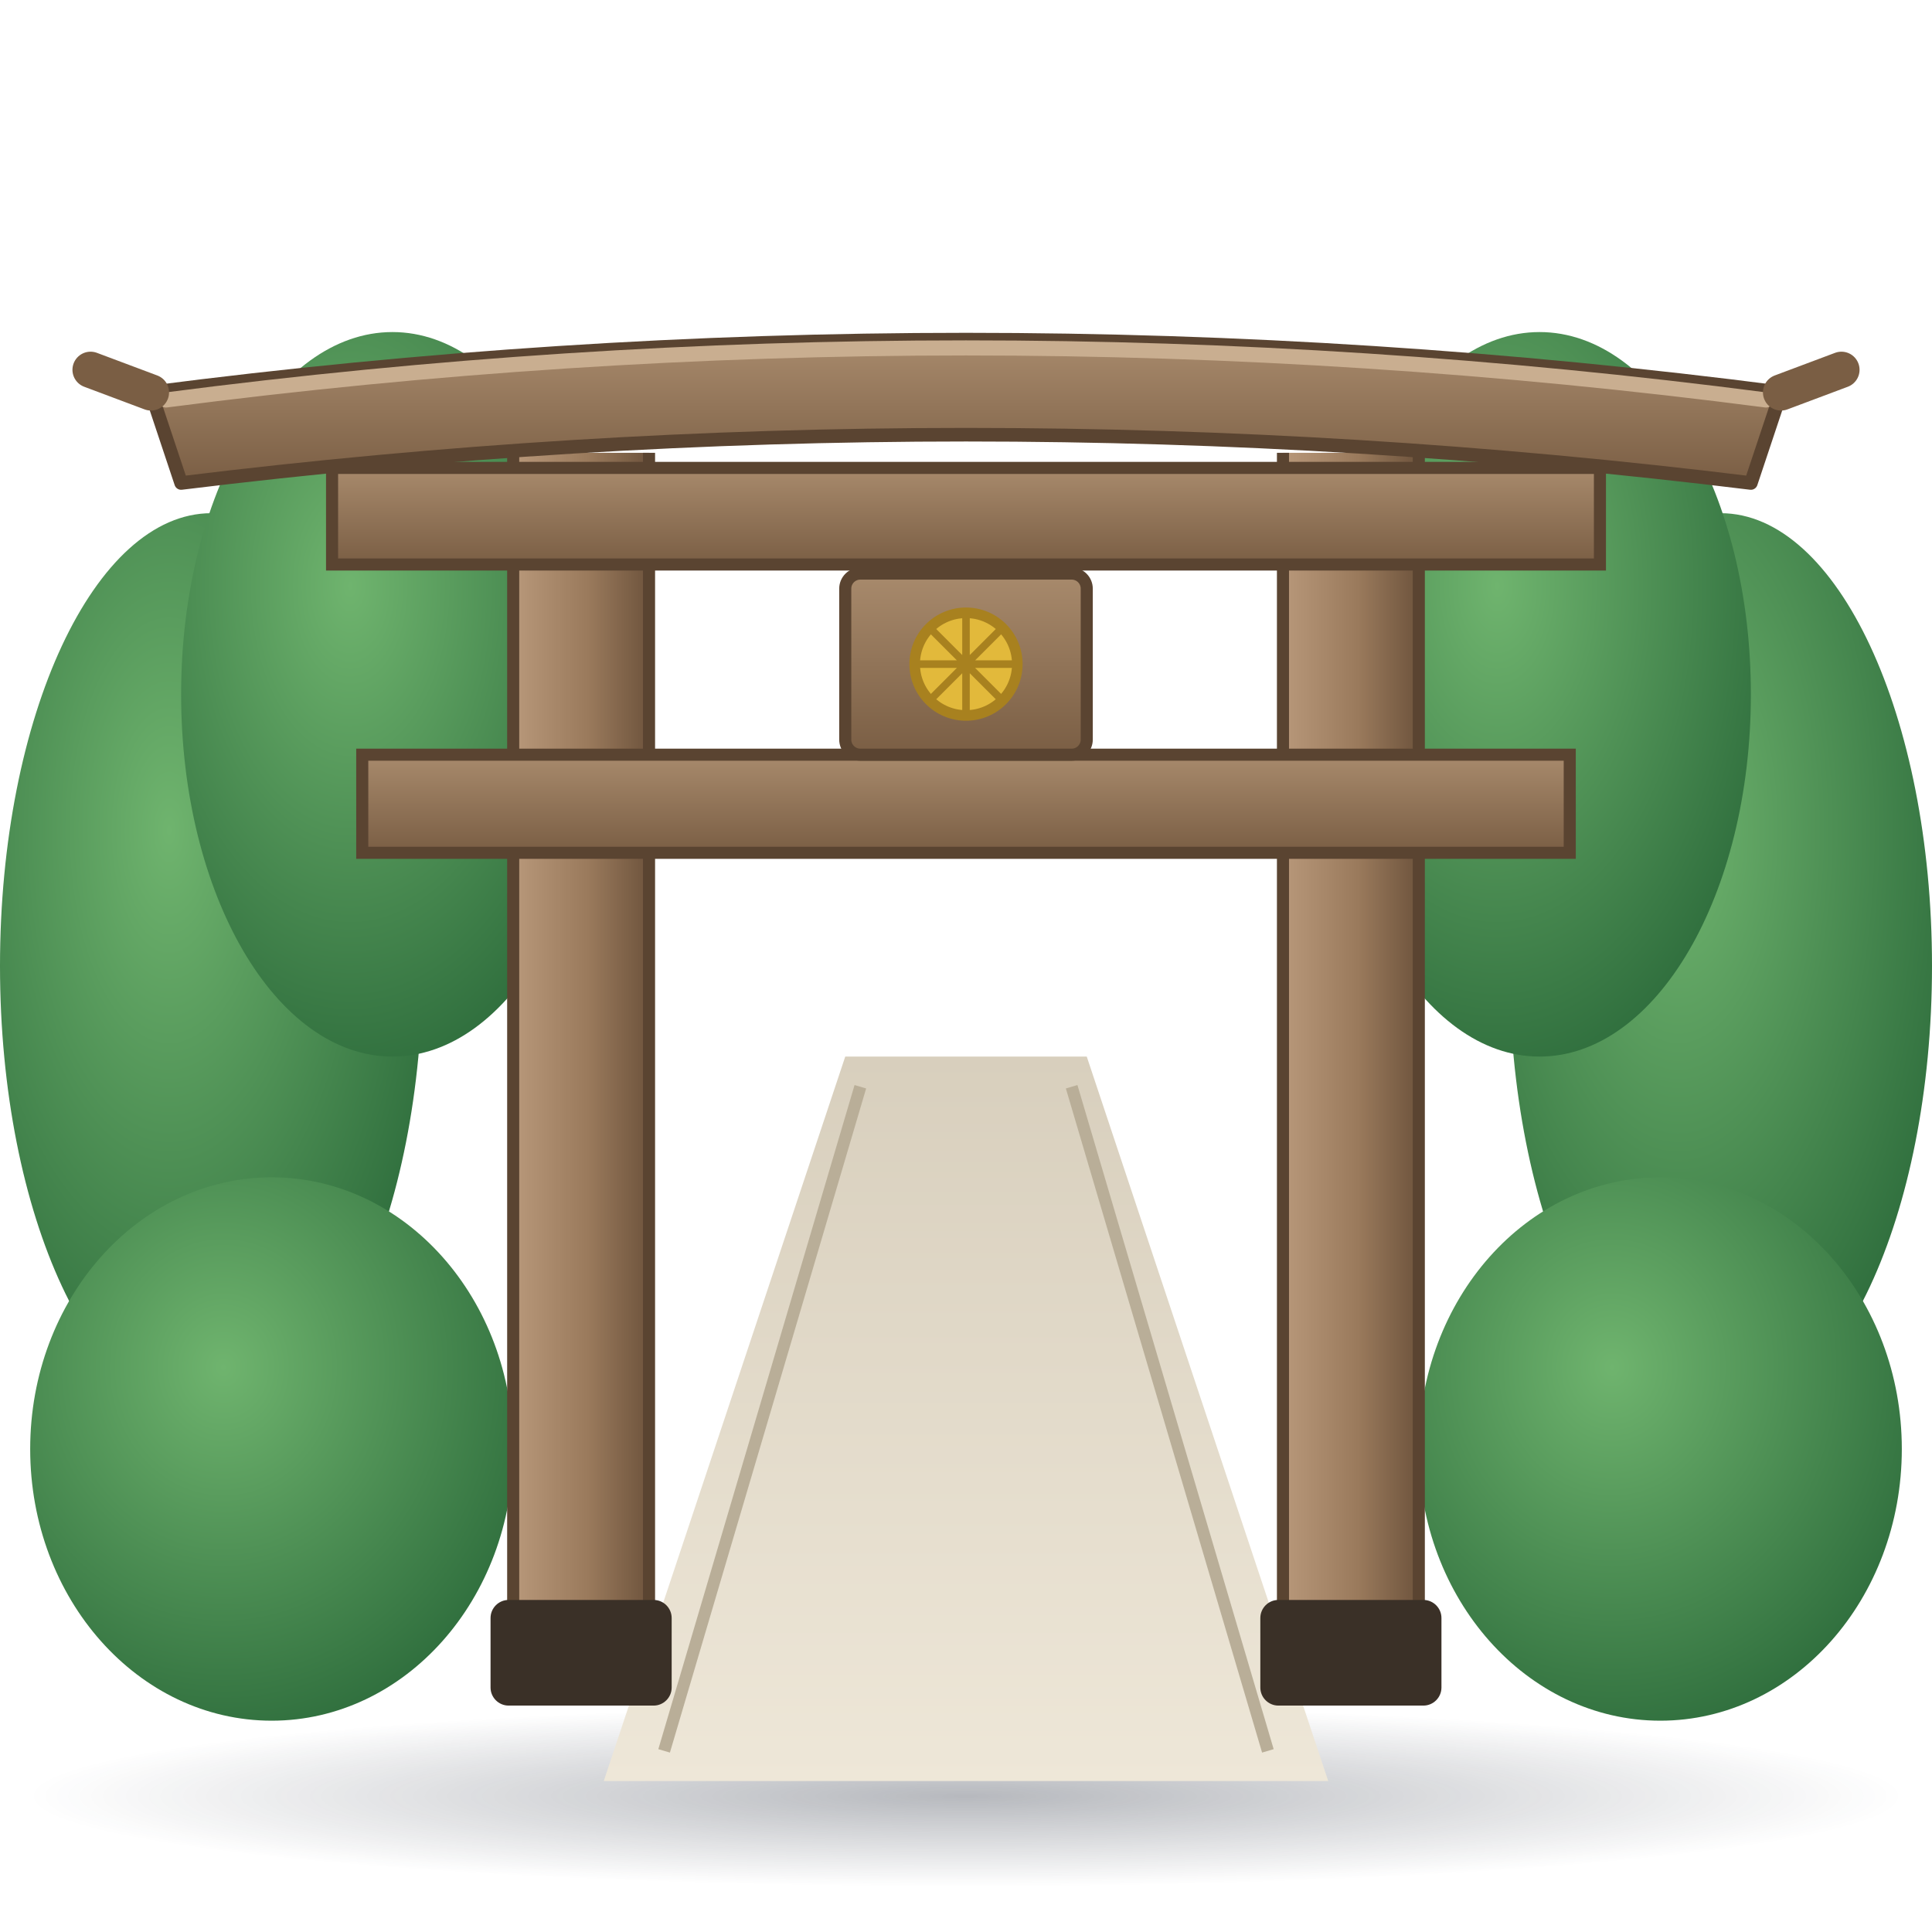
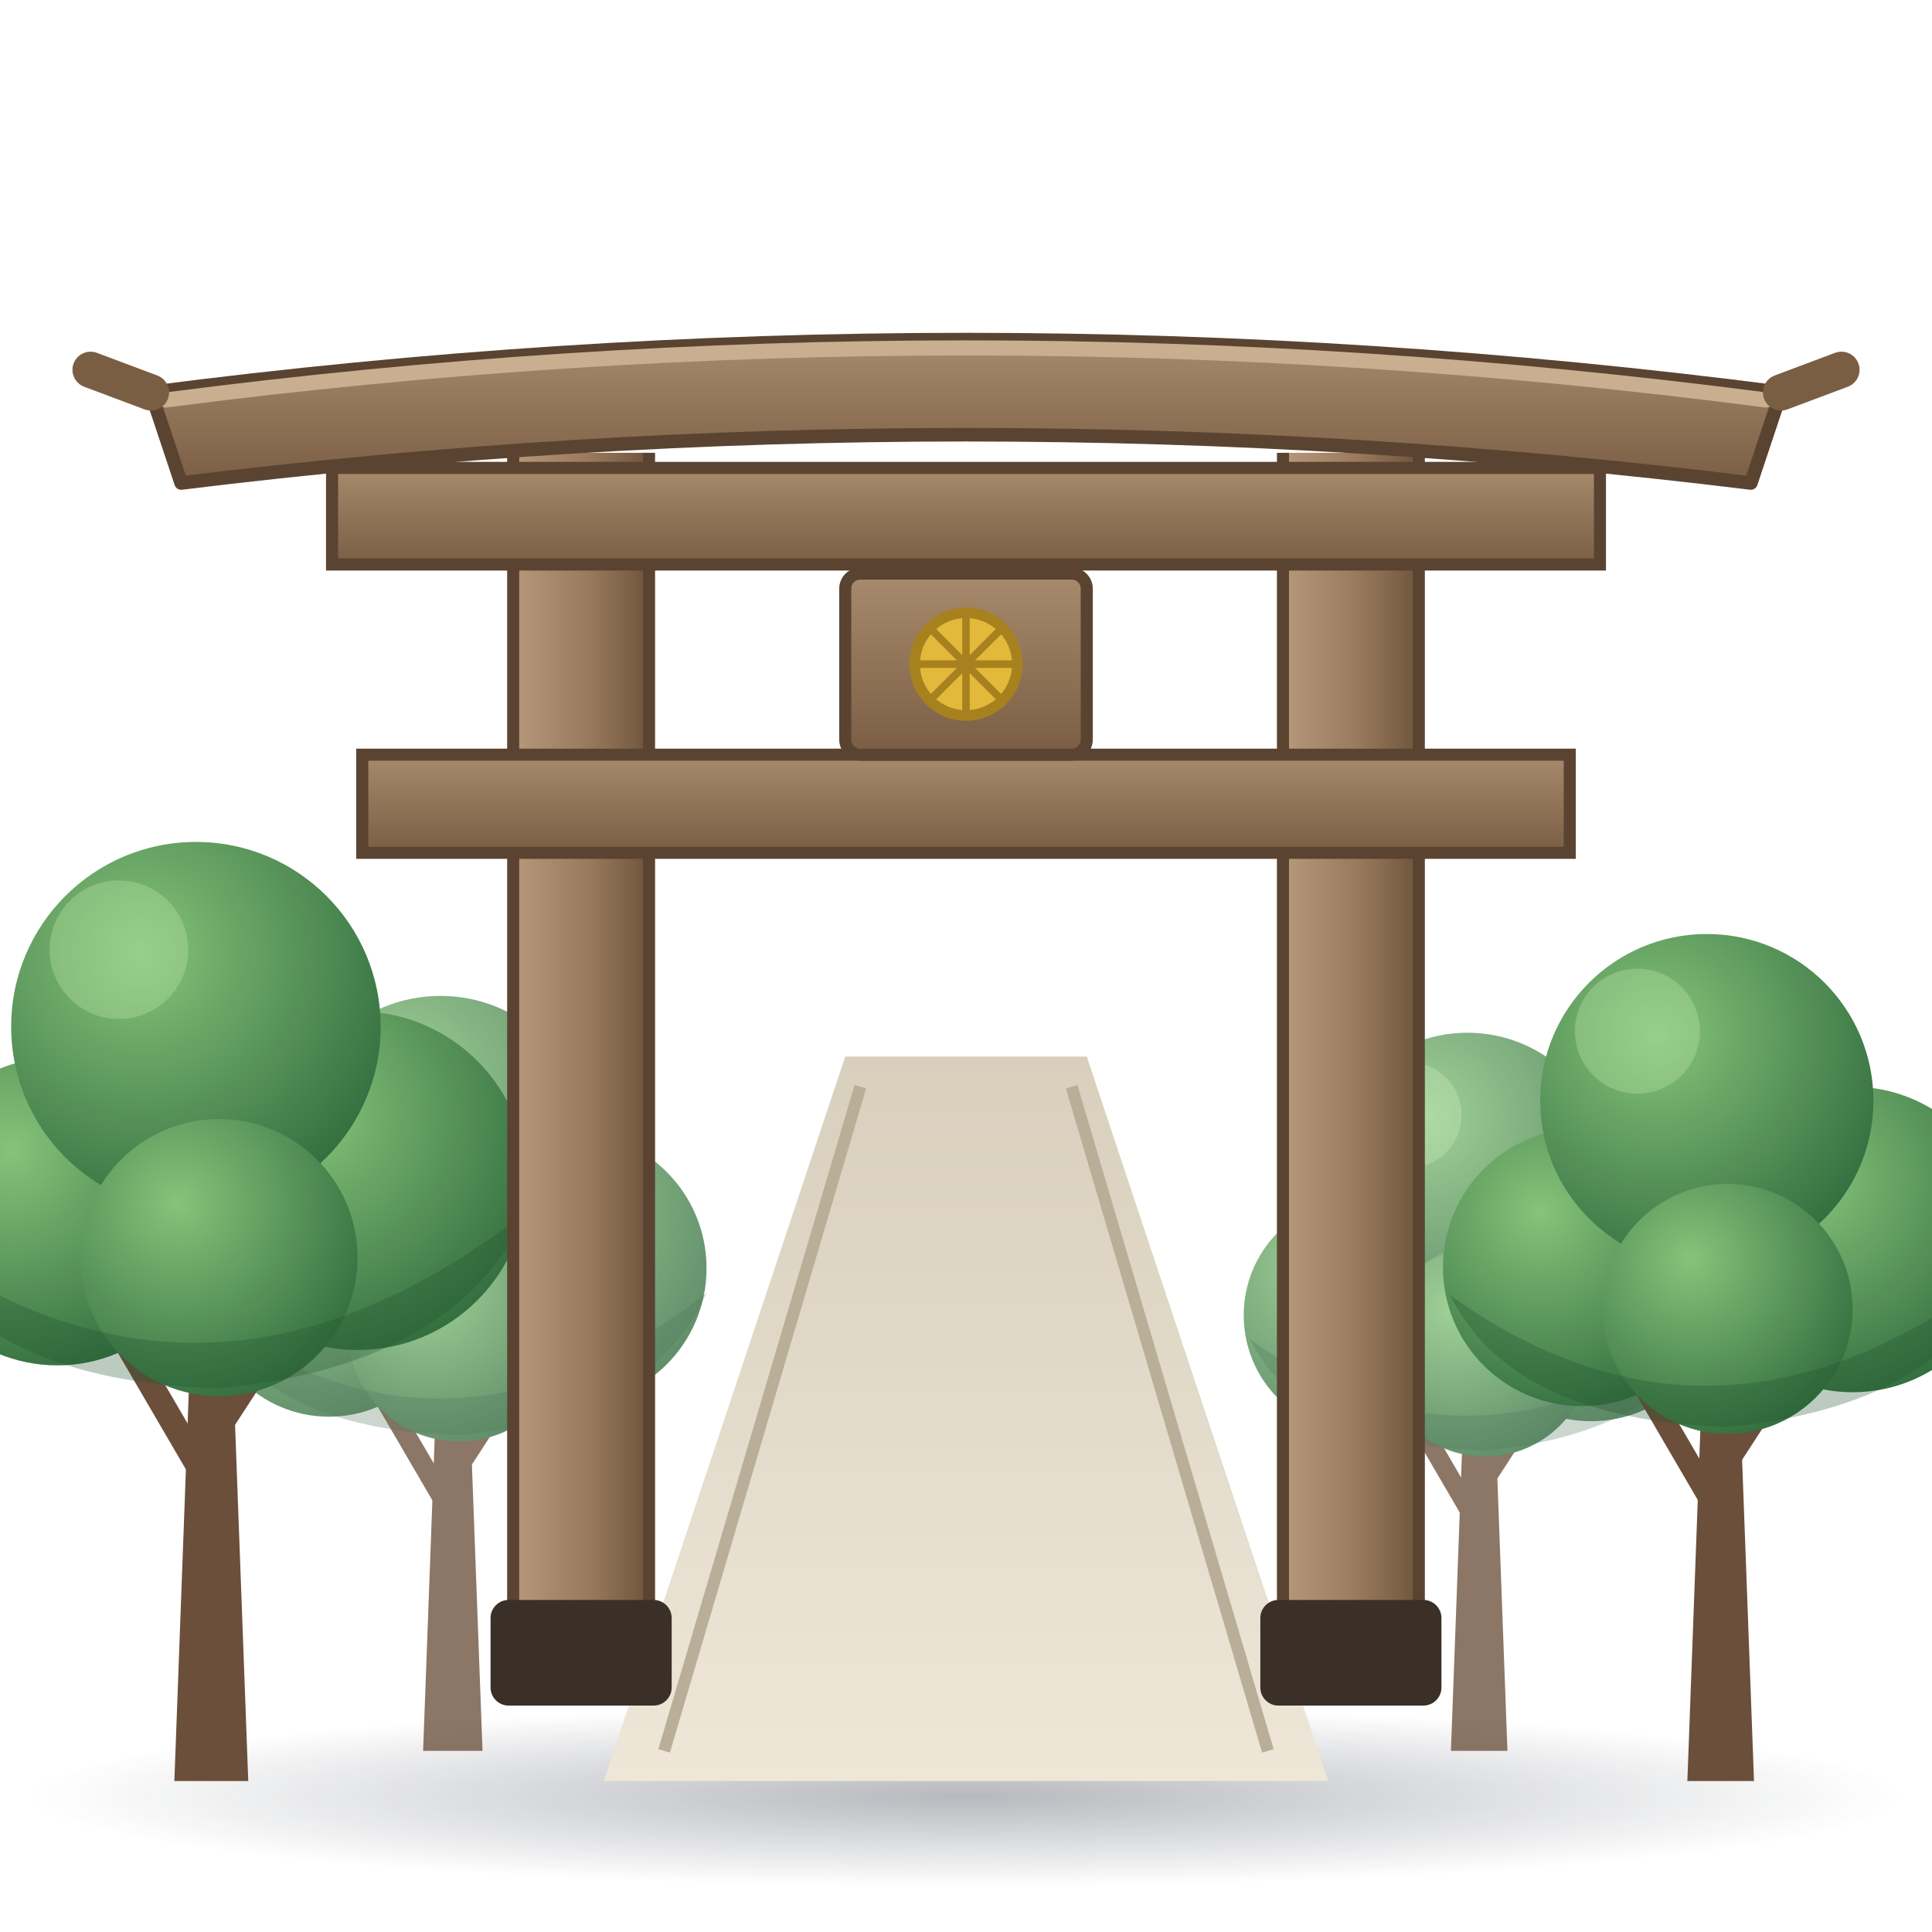
<svg xmlns="http://www.w3.org/2000/svg" viewBox="0 0 128 128">
  <defs>
    <radialGradient id="groundShadow">
      <stop offset="0" stop-color="#1D2433" stop-opacity=".32" />
      <stop offset="1" stop-color="#1D2433" stop-opacity="0" />
    </radialGradient>
    <linearGradient id="cypress" x1="0" x2="1" y1="0" y2="0">
      <stop offset="0" stop-color="#B8987A" />
      <stop offset=".55" stop-color="#9A7A5C" />
      <stop offset="1" stop-color="#6E543D" />
    </linearGradient>
    <linearGradient id="beam" x1="0" x2="0" y1="0" y2="1">
      <stop offset="0" stop-color="#A88A6C" />
      <stop offset="1" stop-color="#7A5E44" />
    </linearGradient>
-     <radialGradient id="forest" cx=".4" cy=".35" r=".7">
-       <stop offset="0" stop-color="#6FB46E" />
-       <stop offset="1" stop-color="#2F6E3D" />
+     <radialGradient id="leaf" cx=".35" cy=".3" r=".75">
+       <stop offset="0" stop-color="#86C47A" />
+       <stop offset="1" stop-color="#346F40" />
    </radialGradient>
+     <g id="broadleaf">
+       <path d="M-2.4 0-1.4-27H1.4L2.4 0Z" fill="#6B4F3A" />
+       <path d="M0-19-7-31M.5-23 7-33" stroke="#6B4F3A" stroke-width="1.6" stroke-linecap="round" />
+       <circle cx="-10" cy="-37" r="10" fill="url(#leaf)" />
+       <circle cx="9.5" cy="-39" r="11" fill="url(#leaf)" />
+       <circle cx="-1" cy="-49" r="12" fill="url(#leaf)" />
+       <circle cx=".5" cy="-34" r="9" fill="url(#leaf)" />
+       <path d="M-19.5-35Q0-21 20.5-37 16-27 .5-25.5-15-26-19.5-35Z" fill="#1F4F2C" opacity=".3" />
+       <circle cx="-6" cy="-54" r="4.5" fill="#B2DE9F" opacity=".4" />
+     </g>
    <linearGradient id="gravel" x1="0" x2="0" y1="0" y2="1">
      <stop offset="0" stop-color="#D8CFBD" />
      <stop offset="1" stop-color="#EEE7D8" />
    </linearGradient>
  </defs>
  <ellipse cx="64" cy="119" rx="62" ry="6" fill="url(#groundShadow)" />
-   <ellipse cx="14" cy="64" rx="14" ry="30" fill="url(#forest)" />
-   <ellipse cx="26" cy="46" rx="14" ry="24" fill="url(#forest)" />
-   <ellipse cx="114" cy="64" rx="14" ry="30" fill="url(#forest)" />
-   <ellipse cx="102" cy="46" rx="14" ry="24" fill="url(#forest)" />
-   <ellipse cx="18" cy="96" rx="16" ry="18" fill="url(#forest)" />
-   <ellipse cx="110" cy="96" rx="16" ry="18" fill="url(#forest)" />
+   <g opacity=".78">
+     <use href="#broadleaf" transform="translate(30 116) scale(.82)" />
+     <use href="#broadleaf" transform="translate(98 116) scale(.78)" />
+   </g>
+   <use href="#broadleaf" transform="translate(14 118) scale(1.02)" />
+   <use href="#broadleaf" transform="translate(114 118) scale(.92)" />
  <path d="M40 118H88L72 70H56Z" fill="url(#gravel)" />
  <path d="M44 116 57 72M84 116 71 72" stroke="#B9AE98" stroke-width=".8" />
  <rect x="34" y="30" width="9" height="82" fill="url(#cypress)" />
  <rect x="85" y="30" width="9" height="82" fill="url(#cypress)" />
  <path d="M34 30V112M43 30V112M85 30V112M94 30V112" stroke="#5A4431" stroke-width=".8" />
  <rect x="32.5" y="106" width="12" height="7" rx="1.2" fill="#3A3027" />
  <rect x="83.5" y="106" width="12" height="7" rx="1.2" fill="#3A3027" />
  <rect x="24" y="50" width="80" height="6.5" fill="url(#beam)" stroke="#5A4431" stroke-width=".8" />
  <rect x="56" y="38" width="16" height="12" rx="1" fill="url(#beam)" stroke="#5A4431" stroke-width=".8" />
  <circle cx="64" cy="44" r="3.4" fill="#E2B93B" stroke="#A8811F" stroke-width=".7" />
  <path d="M64 40.8V47.2M60.8 44H67.2M61.7 41.7 66.3 46.3M66.3 41.7 61.7 46.3" stroke="#A8811F" stroke-width=".5" />
  <rect x="22" y="31" width="84" height="6.4" fill="url(#beam)" stroke="#5A4431" stroke-width=".8" />
  <path d="M10 26Q64 19 118 26L116 32Q64 25.6 12 32Z" fill="url(#beam)" stroke="#5A4431" stroke-width=".9" stroke-linejoin="round" />
  <path d="M11 26.5Q64 19.6 117 26.5" fill="none" stroke="#C9AE90" stroke-width="1" stroke-linecap="round" />
  <path d="M10 26 6 24.5M118 26 122 24.5" stroke="#7A5E44" stroke-width="2.4" stroke-linecap="round" />
</svg>
